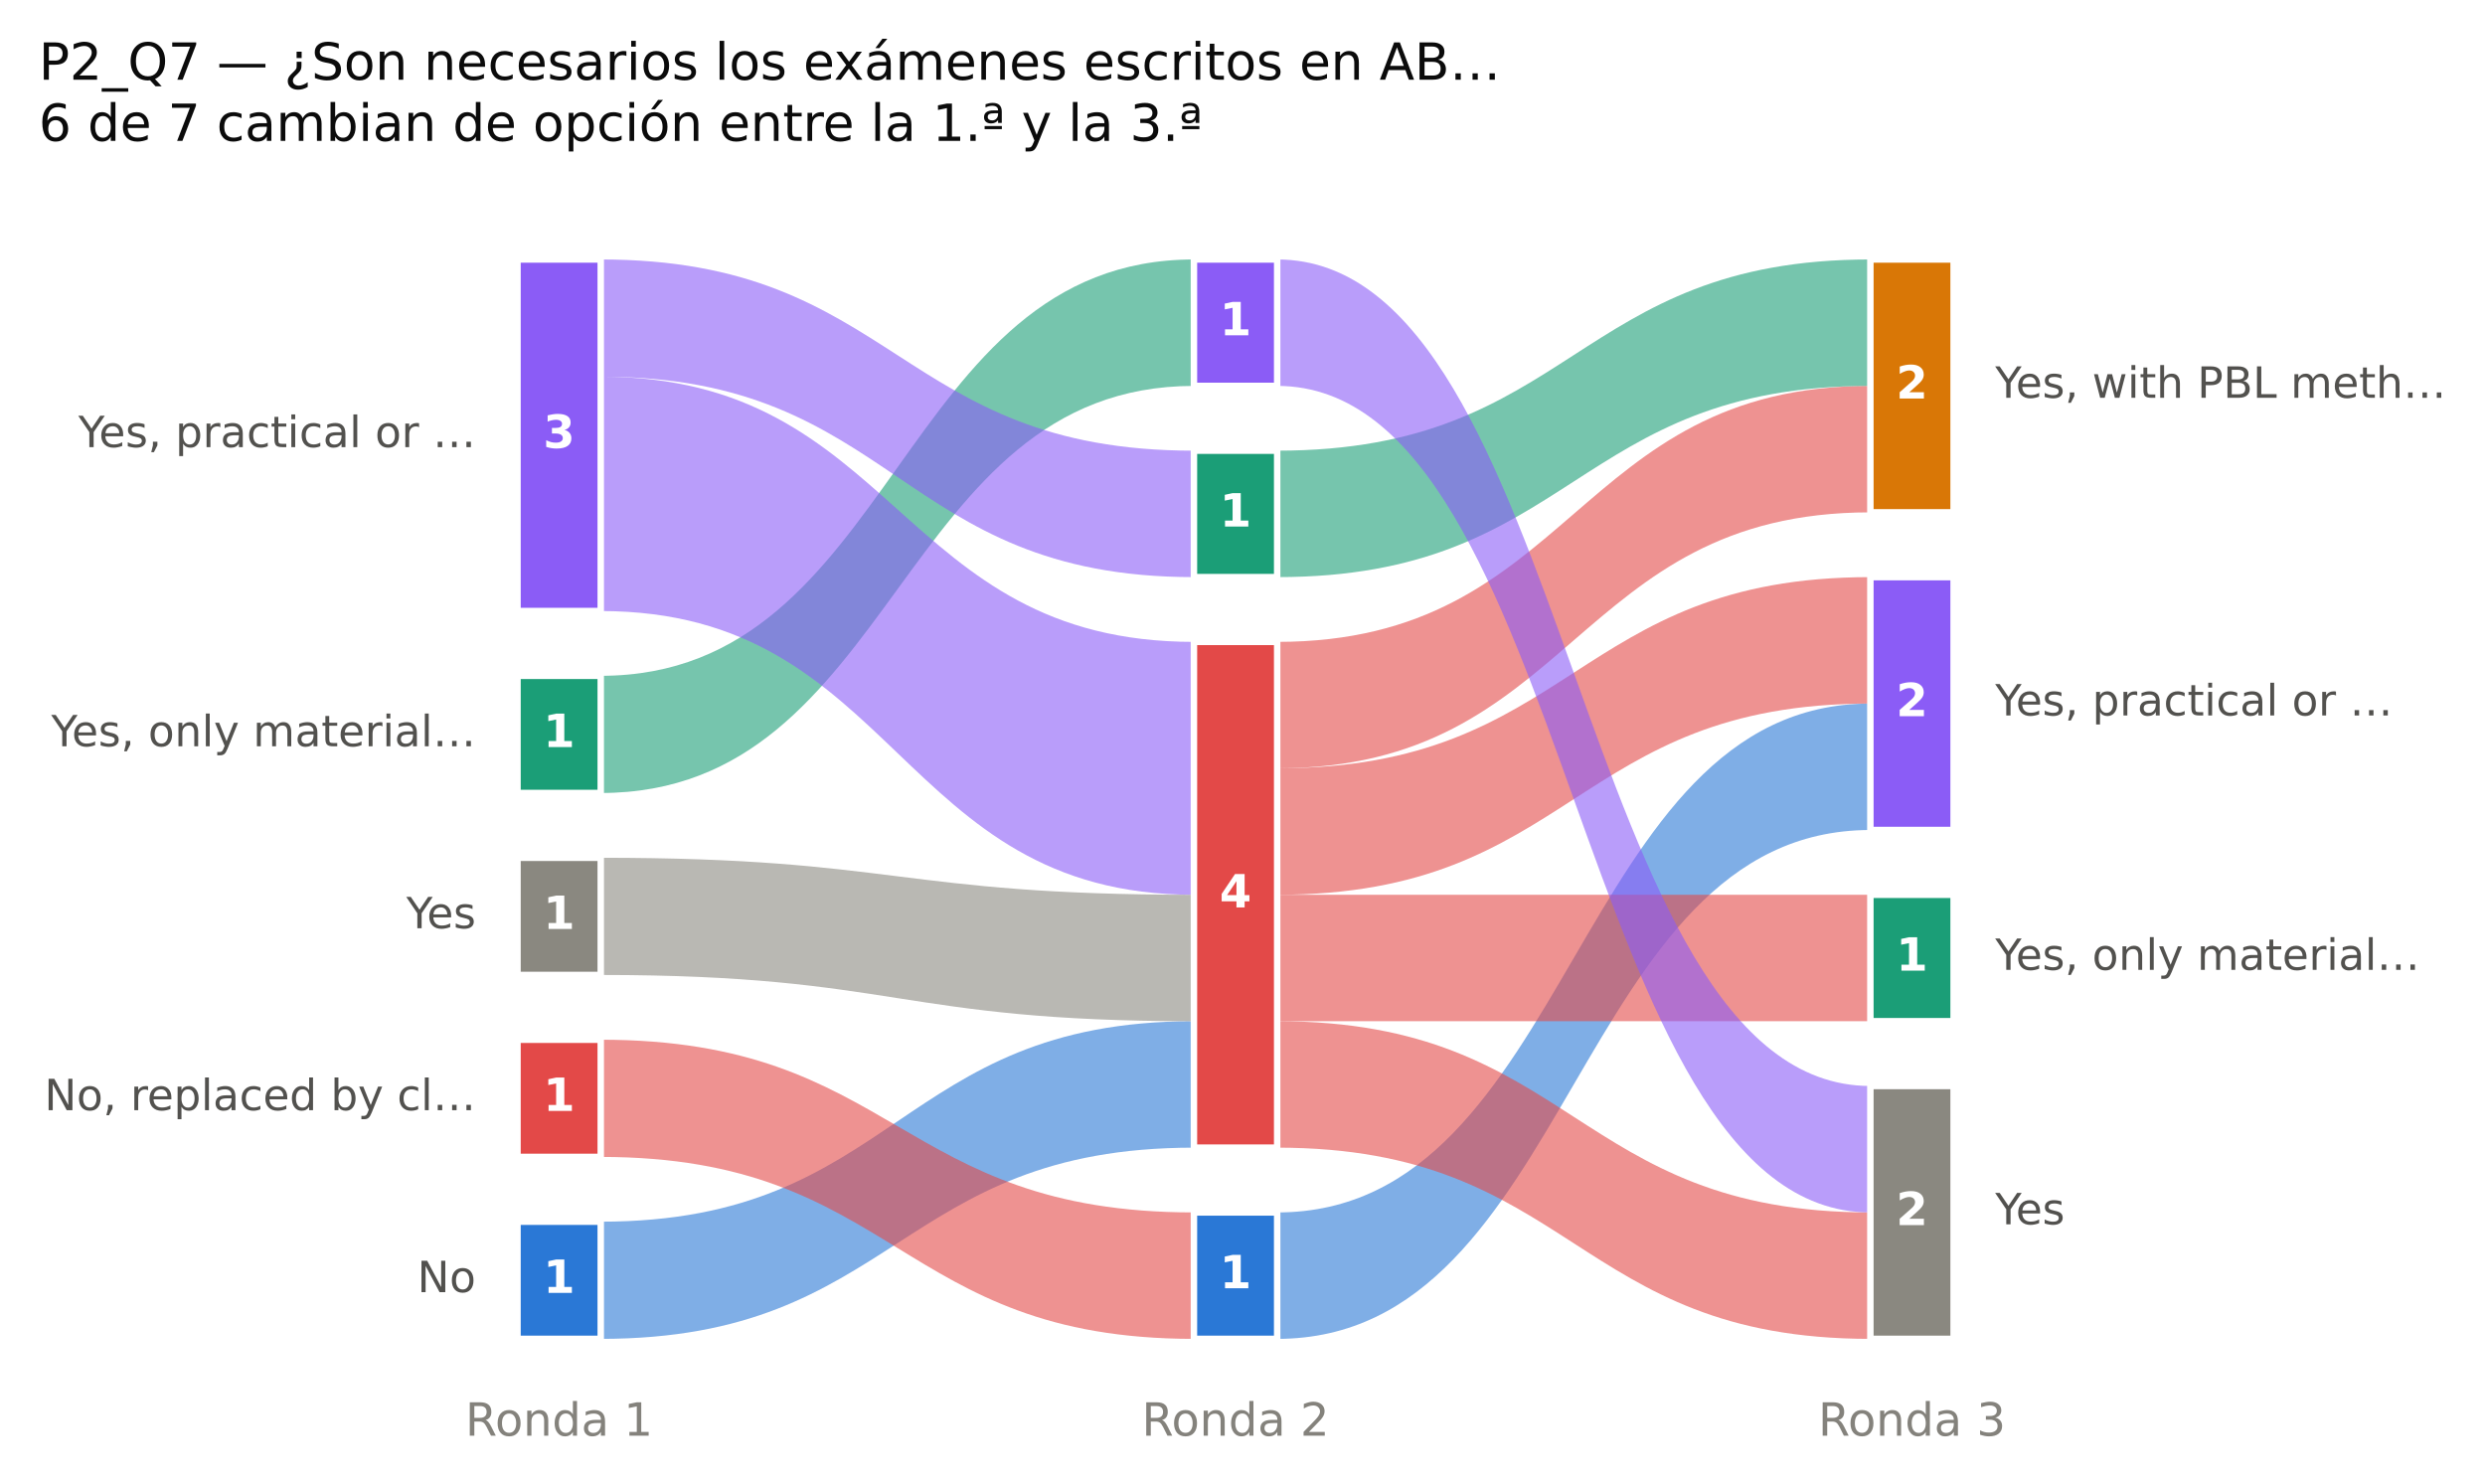
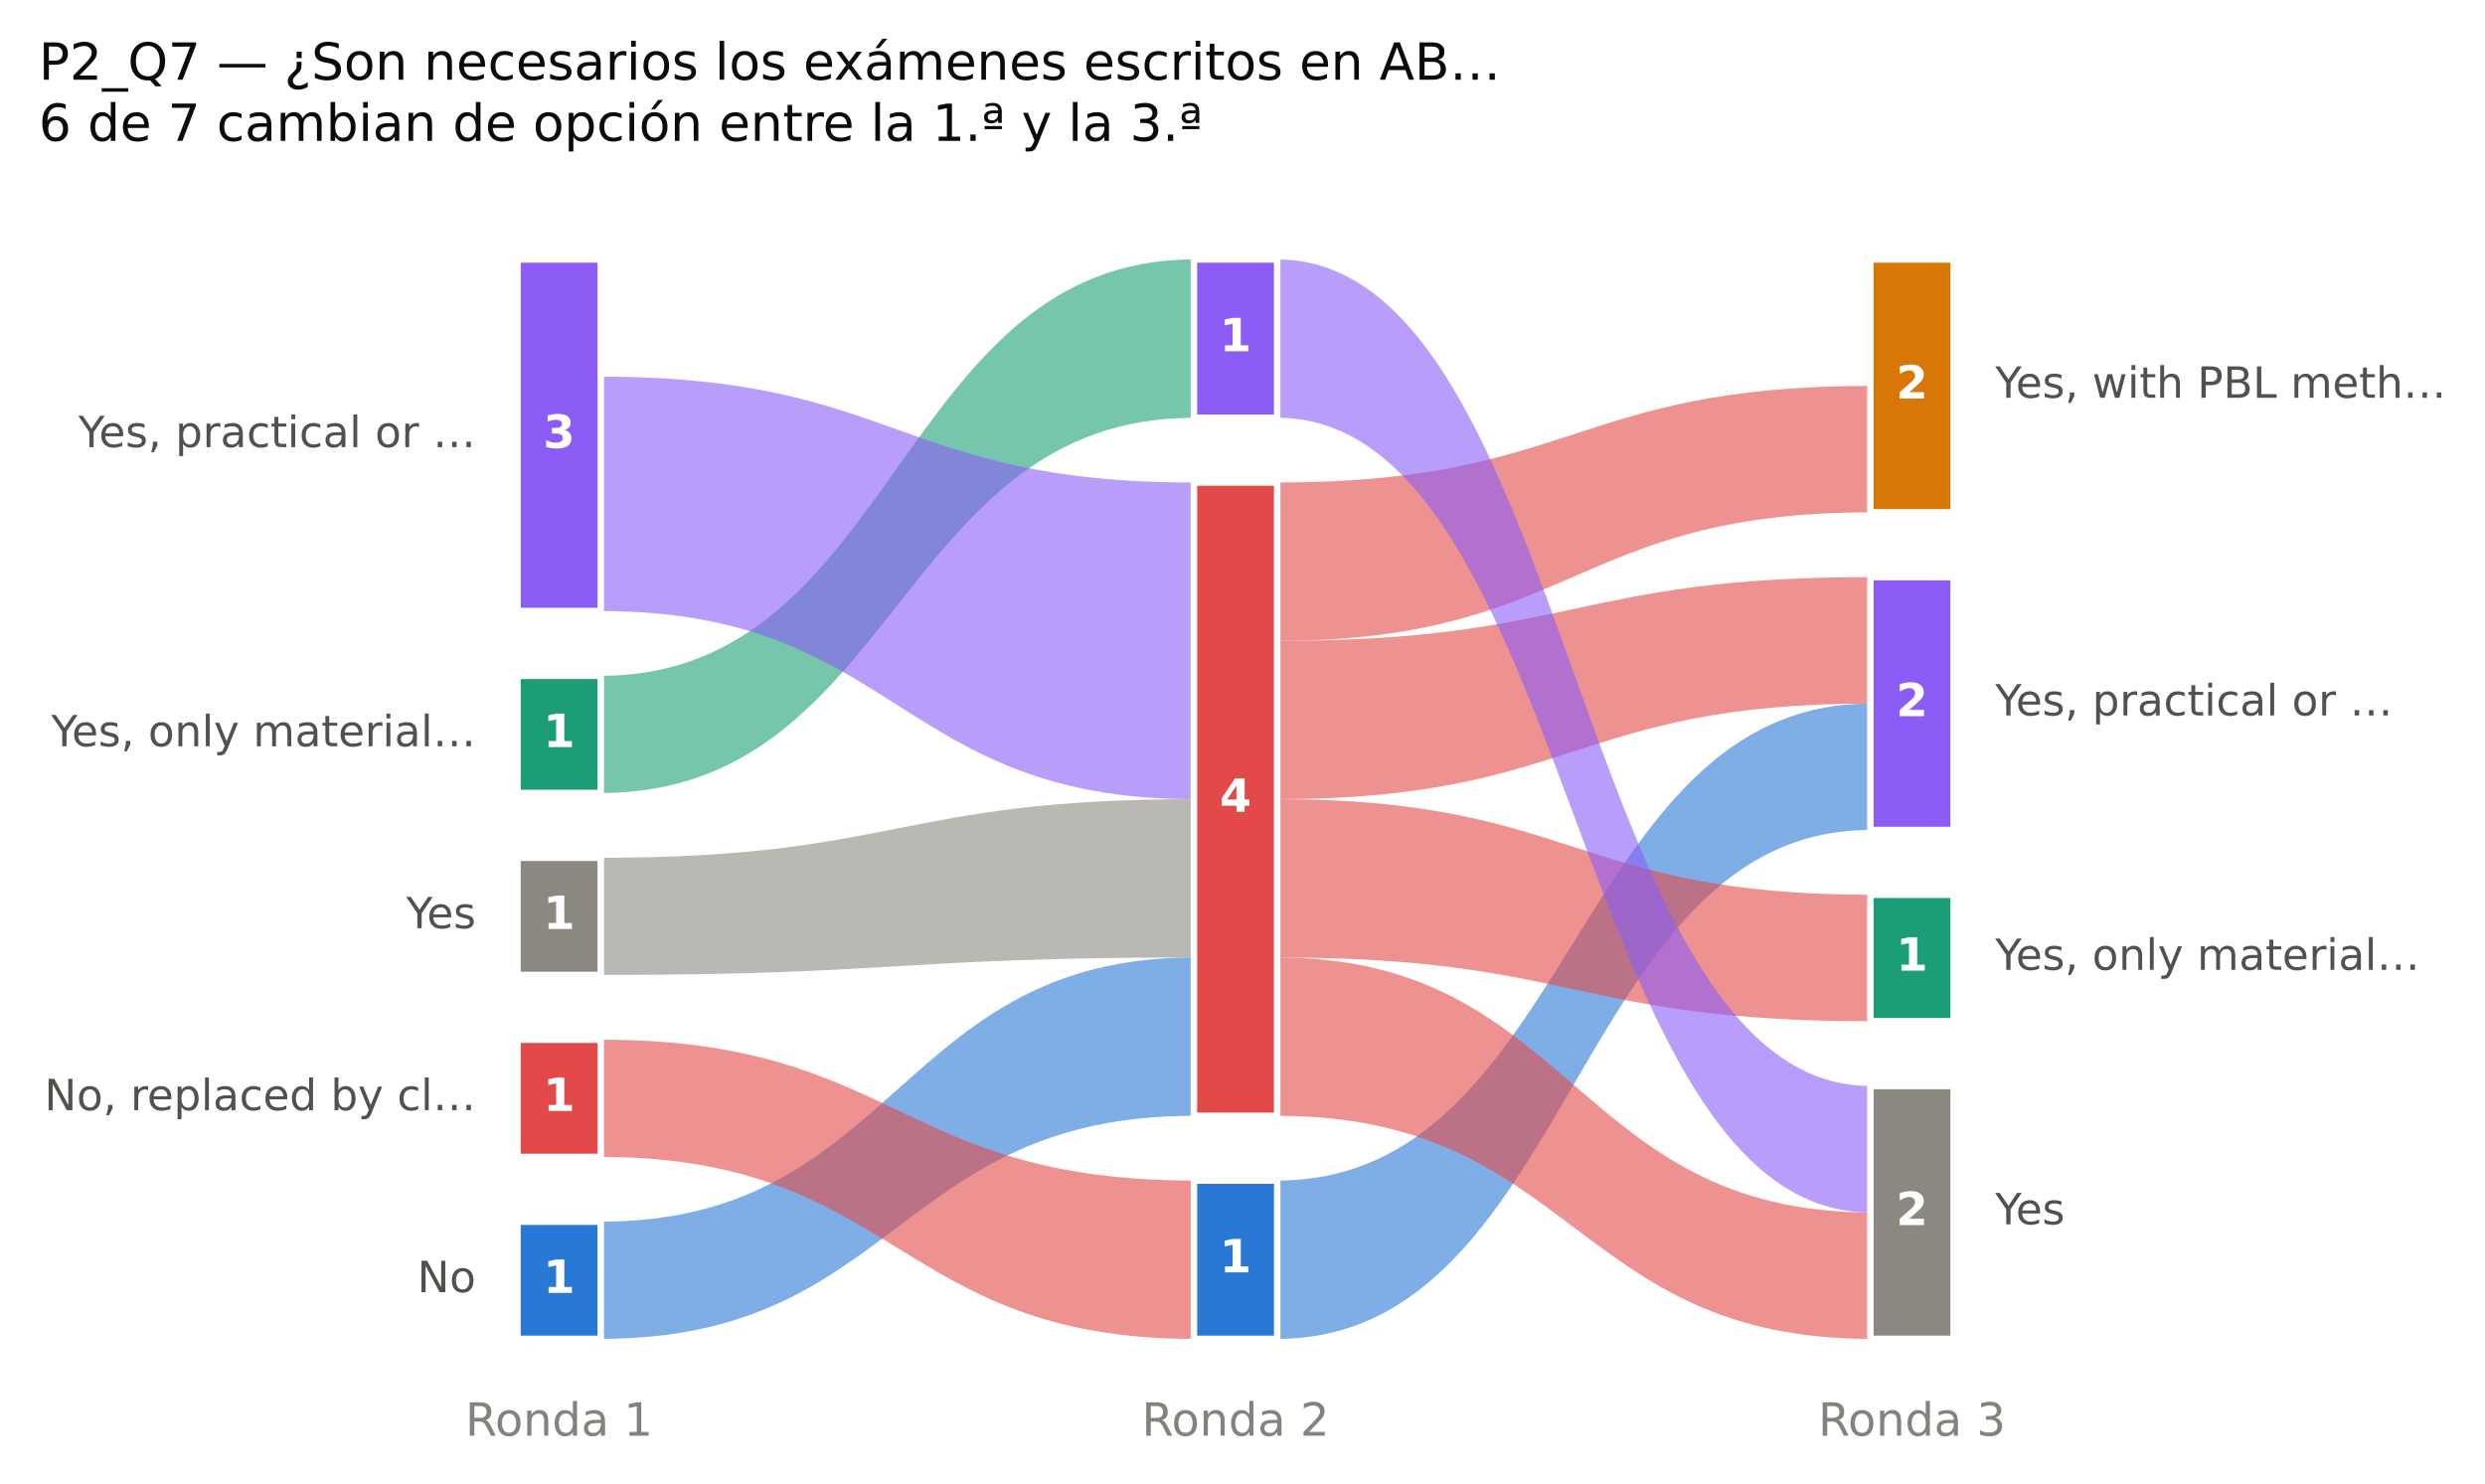
<svg xmlns="http://www.w3.org/2000/svg" width="461.469pt" height="275.583pt" viewBox="0 0 461.469 275.583" version="1.1">
  <defs>
    <style type="text/css">*{stroke-linejoin: round; stroke-linecap: butt}</style>
  </defs>
  <g id="figure_1">
    <g id="patch_1">
      <path d="M 0 275.583  L 461.469 275.583  L 461.469 0  L 0 0  z " style="fill: #ffffff" />
    </g>
    <g id="axes_1">
      <g id="patch_2">
        <path d="M 7.2 256.657  L 451.688 256.657  L 451.688 36.157  L 7.2 36.157  z " style="fill: #ffffff" />
      </g>
      <g id="patch_3">
-         <path d="M 111.558 248.638  C 166.636 248.638 166.636 213.129 221.714 213.129  L 221.714 189.648  C 166.636 189.648 166.636 226.875 111.558 226.875  z " clip-path="url(#p3d1d51082c)" style="fill: #2a78d6; opacity: 0.6" />
+         <path d="M 111.558 248.638  C 166.636 248.638 166.636 207.211 221.714 207.211  L 221.714 177.811  C 166.636 177.811 166.636 226.875 111.558 226.875  z " clip-path="url(#p25df02e32a)" style="fill: #2a78d6; opacity: 0.6" />
      </g>
      <g id="patch_4">
-         <path d="M 111.558 214.848  C 166.636 214.848 166.636 248.638 221.714 248.638  L 221.714 225.157  C 166.636 225.157 166.636 193.084 111.558 193.084  z " clip-path="url(#p3d1d51082c)" style="fill: #e34948; opacity: 0.6" />
+         <path d="M 111.558 214.848  C 166.636 214.848 166.636 248.638 221.714 248.638  L 221.714 219.238  C 166.636 219.238 166.636 193.084 111.558 193.084  z " clip-path="url(#p25df02e32a)" style="fill: #e34948; opacity: 0.6" />
      </g>
      <g id="patch_5">
-         <path d="M 111.558 181.057  C 166.636 181.057 166.636 189.648 221.714 189.648  L 221.714 166.166  C 166.636 166.166 166.636 159.293 111.558 159.293  z " clip-path="url(#p3d1d51082c)" style="fill: #8a8880; opacity: 0.6" />
+         <path d="M 111.558 181.057  C 166.636 181.057 166.636 177.811 221.714 177.811  L 221.714 148.411  C 166.636 148.411 166.636 159.293 111.558 159.293  z " clip-path="url(#p25df02e32a)" style="fill: #8a8880; opacity: 0.6" />
      </g>
      <g id="patch_6">
-         <path d="M 111.558 147.266  C 166.636 147.266 166.636 71.666 221.714 71.666  L 221.714 48.184  C 166.636 48.184 166.636 125.502 111.558 125.502  z " clip-path="url(#p3d1d51082c)" style="fill: #1b9e77; opacity: 0.6" />
+         <path d="M 111.558 147.266  C 166.636 147.266 166.636 77.584 221.714 77.584  L 221.714 48.184  C 166.636 48.184 166.636 125.502 111.558 125.502  z " clip-path="url(#p25df02e32a)" style="fill: #1b9e77; opacity: 0.6" />
      </g>
      <g id="patch_7">
-         <path d="M 111.558 113.475  C 166.636 113.475 166.636 166.166 221.714 166.166  L 221.714 119.202  C 166.636 119.202 166.636 69.948 111.558 69.948  z " clip-path="url(#p3d1d51082c)" style="fill: #8b5cf6; opacity: 0.6" />
+         <path d="M 111.558 113.475  C 166.636 113.475 166.636 148.411 221.714 148.411  L 221.714 89.611  C 166.636 89.611 166.636 69.948 111.558 69.948  z " clip-path="url(#p25df02e32a)" style="fill: #8b5cf6; opacity: 0.6" />
      </g>
      <g id="patch_8">
-         <path d="M 111.558 69.948  C 166.636 69.948 166.636 107.175 221.714 107.175  L 221.714 83.693  C 166.636 83.693 166.636 48.184 111.558 48.184  z " clip-path="url(#p3d1d51082c)" style="fill: #8b5cf6; opacity: 0.6" />
+         <path d="M 237.174 248.638  C 292.252 248.638 292.252 154.138 347.33 154.138  L 347.33 130.657  C 292.252 130.657 292.252 219.238 237.174 219.238  z " clip-path="url(#p25df02e32a)" style="fill: #2a78d6; opacity: 0.6" />
      </g>
      <g id="patch_9">
-         <path d="M 237.174 248.638  C 292.252 248.638 292.252 154.138 347.33 154.138  L 347.33 130.657  C 292.252 130.657 292.252 225.157 237.174 225.157  z " clip-path="url(#p3d1d51082c)" style="fill: #2a78d6; opacity: 0.6" />
+         <path d="M 237.174 207.211  C 292.252 207.211 292.252 248.638 347.33 248.638  L 347.33 225.157  C 292.252 225.157 292.252 177.811 237.174 177.811  z " clip-path="url(#p25df02e32a)" style="fill: #e34948; opacity: 0.6" />
      </g>
      <g id="patch_10">
-         <path d="M 237.174 213.129  C 292.252 213.129 292.252 248.638 347.33 248.638  L 347.33 225.157  C 292.252 225.157 292.252 189.648 237.174 189.648  z " clip-path="url(#p3d1d51082c)" style="fill: #e34948; opacity: 0.6" />
+         <path d="M 237.174 177.811  C 292.252 177.811 292.252 189.648 347.33 189.648  L 347.33 166.166  C 292.252 166.166 292.252 148.411 237.174 148.411  z " clip-path="url(#p25df02e32a)" style="fill: #e34948; opacity: 0.6" />
      </g>
      <g id="patch_11">
-         <path d="M 237.174 189.648  C 292.252 189.648 292.252 189.648 347.33 189.648  L 347.33 166.166  C 292.252 166.166 292.252 166.166 237.174 166.166  z " clip-path="url(#p3d1d51082c)" style="fill: #e34948; opacity: 0.6" />
+         <path d="M 237.174 148.411  C 292.252 148.411 292.252 130.657 347.33 130.657  L 347.33 107.175  C 292.252 107.175 292.252 119.011 237.174 119.011  z " clip-path="url(#p25df02e32a)" style="fill: #e34948; opacity: 0.6" />
      </g>
      <g id="patch_12">
-         <path d="M 237.174 166.166  C 292.252 166.166 292.252 130.657 347.33 130.657  L 347.33 107.175  C 292.252 107.175 292.252 142.684 237.174 142.684  z " clip-path="url(#p3d1d51082c)" style="fill: #e34948; opacity: 0.6" />
+         <path d="M 237.174 119.011  C 292.252 119.011 292.252 95.148 347.33 95.148  L 347.33 71.666  C 292.252 71.666 292.252 89.611 237.174 89.611  z " clip-path="url(#p25df02e32a)" style="fill: #e34948; opacity: 0.6" />
      </g>
      <g id="patch_13">
-         <path d="M 237.174 142.684  C 292.252 142.684 292.252 95.148 347.33 95.148  L 347.33 71.666  C 292.252 71.666 292.252 119.202 237.174 119.202  z " clip-path="url(#p3d1d51082c)" style="fill: #e34948; opacity: 0.6" />
-       </g>
-       <g id="patch_14">
-         <path d="M 237.174 107.175  C 292.252 107.175 292.252 71.666 347.33 71.666  L 347.33 48.184  C 292.252 48.184 292.252 83.693 237.174 83.693  z " clip-path="url(#p3d1d51082c)" style="fill: #1b9e77; opacity: 0.6" />
-       </g>
-       <g id="patch_15">
-         <path d="M 237.174 71.666  C 292.252 71.666 292.252 225.157 347.33 225.157  L 347.33 201.675  C 292.252 201.675 292.252 48.184 237.174 48.184  z " clip-path="url(#p3d1d51082c)" style="fill: #8b5cf6; opacity: 0.6" />
+         <path d="M 237.174 77.584  C 292.252 77.584 292.252 225.157 347.33 225.157  L 347.33 201.675  C 292.252 201.675 292.252 48.184 237.174 48.184  z " clip-path="url(#p25df02e32a)" style="fill: #8b5cf6; opacity: 0.6" />
      </g>
      <g id="matplotlib.axis_1">
        <g id="xtick_1">
          <g id="line2d_1" />
          <g id="text_1">
            <text style="font-size: 8.5px; font-family: 'DejaVu Sans', 'Helvetica', 'Arial', sans-serif; text-anchor: middle; fill: #84827c" x="103.828" y="266.615" transform="rotate(-0 103.8278 266.6153)">Ronda 1</text>
          </g>
        </g>
        <g id="xtick_2">
          <g id="line2d_2" />
          <g id="text_2">
            <text style="font-size: 8.5px; font-family: 'DejaVu Sans', 'Helvetica', 'Arial', sans-serif; text-anchor: middle; fill: #84827c" x="229.444" y="266.615" transform="rotate(-0 229.444 266.6153)">Ronda 2</text>
          </g>
        </g>
        <g id="xtick_3">
          <g id="line2d_3" />
          <g id="text_3">
            <text style="font-size: 8.5px; font-family: 'DejaVu Sans', 'Helvetica', 'Arial', sans-serif; text-anchor: middle; fill: #84827c" x="355.06" y="266.615" transform="rotate(-0 355.0602 266.6153)">Ronda 3</text>
          </g>
        </g>
      </g>
      <g id="matplotlib.axis_2" />
+       <g id="patch_14">
+         <path d="M 96.098 248.638  L 111.558 248.638  L 111.558 226.875  L 96.098 226.875  z " clip-path="url(#p25df02e32a)" style="fill: #2a78d6; stroke: #ffffff; stroke-width: 1.2; stroke-linejoin: miter" />
+       </g>
+       <g id="patch_15">
+         <path d="M 96.098 214.848  L 111.558 214.848  L 111.558 193.084  L 96.098 193.084  z " clip-path="url(#p25df02e32a)" style="fill: #e34948; stroke: #ffffff; stroke-width: 1.2; stroke-linejoin: miter" />
+       </g>
      <g id="patch_16">
-         <path d="M 96.098 248.638  L 111.558 248.638  L 111.558 226.875  L 96.098 226.875  z " clip-path="url(#p3d1d51082c)" style="fill: #2a78d6; stroke: #ffffff; stroke-width: 1.2; stroke-linejoin: miter" />
+         <path d="M 96.098 181.057  L 111.558 181.057  L 111.558 159.293  L 96.098 159.293  z " clip-path="url(#p25df02e32a)" style="fill: #8a8880; stroke: #ffffff; stroke-width: 1.2; stroke-linejoin: miter" />
      </g>
      <g id="patch_17">
-         <path d="M 96.098 214.848  L 111.558 214.848  L 111.558 193.084  L 96.098 193.084  z " clip-path="url(#p3d1d51082c)" style="fill: #e34948; stroke: #ffffff; stroke-width: 1.2; stroke-linejoin: miter" />
+         <path d="M 96.098 147.266  L 111.558 147.266  L 111.558 125.502  L 96.098 125.502  z " clip-path="url(#p25df02e32a)" style="fill: #1b9e77; stroke: #ffffff; stroke-width: 1.2; stroke-linejoin: miter" />
      </g>
      <g id="patch_18">
-         <path d="M 96.098 181.057  L 111.558 181.057  L 111.558 159.293  L 96.098 159.293  z " clip-path="url(#p3d1d51082c)" style="fill: #8a8880; stroke: #ffffff; stroke-width: 1.2; stroke-linejoin: miter" />
+         <path d="M 96.098 113.475  L 111.558 113.475  L 111.558 48.184  L 96.098 48.184  z " clip-path="url(#p25df02e32a)" style="fill: #8b5cf6; stroke: #ffffff; stroke-width: 1.2; stroke-linejoin: miter" />
      </g>
      <g id="patch_19">
-         <path d="M 96.098 147.266  L 111.558 147.266  L 111.558 125.502  L 96.098 125.502  z " clip-path="url(#p3d1d51082c)" style="fill: #1b9e77; stroke: #ffffff; stroke-width: 1.2; stroke-linejoin: miter" />
+         <path d="M 221.714 248.638  L 237.174 248.638  L 237.174 219.238  L 221.714 219.238  z " clip-path="url(#p25df02e32a)" style="fill: #2a78d6; stroke: #ffffff; stroke-width: 1.2; stroke-linejoin: miter" />
      </g>
      <g id="patch_20">
-         <path d="M 96.098 113.475  L 111.558 113.475  L 111.558 48.184  L 96.098 48.184  z " clip-path="url(#p3d1d51082c)" style="fill: #8b5cf6; stroke: #ffffff; stroke-width: 1.2; stroke-linejoin: miter" />
+         <path d="M 221.714 207.211  L 237.174 207.211  L 237.174 89.611  L 221.714 89.611  z " clip-path="url(#p25df02e32a)" style="fill: #e34948; stroke: #ffffff; stroke-width: 1.2; stroke-linejoin: miter" />
      </g>
      <g id="patch_21">
-         <path d="M 221.714 248.638  L 237.174 248.638  L 237.174 225.157  L 221.714 225.157  z " clip-path="url(#p3d1d51082c)" style="fill: #2a78d6; stroke: #ffffff; stroke-width: 1.2; stroke-linejoin: miter" />
+         <path d="M 221.714 77.584  L 237.174 77.584  L 237.174 48.184  L 221.714 48.184  z " clip-path="url(#p25df02e32a)" style="fill: #8b5cf6; stroke: #ffffff; stroke-width: 1.2; stroke-linejoin: miter" />
      </g>
      <g id="patch_22">
-         <path d="M 221.714 213.129  L 237.174 213.129  L 237.174 119.202  L 221.714 119.202  z " clip-path="url(#p3d1d51082c)" style="fill: #e34948; stroke: #ffffff; stroke-width: 1.2; stroke-linejoin: miter" />
+         <path d="M 347.33 248.638  L 362.79 248.638  L 362.79 201.675  L 347.33 201.675  z " clip-path="url(#p25df02e32a)" style="fill: #8a8880; stroke: #ffffff; stroke-width: 1.2; stroke-linejoin: miter" />
      </g>
      <g id="patch_23">
-         <path d="M 221.714 107.175  L 237.174 107.175  L 237.174 83.693  L 221.714 83.693  z " clip-path="url(#p3d1d51082c)" style="fill: #1b9e77; stroke: #ffffff; stroke-width: 1.2; stroke-linejoin: miter" />
+         <path d="M 347.33 189.648  L 362.79 189.648  L 362.79 166.166  L 347.33 166.166  z " clip-path="url(#p25df02e32a)" style="fill: #1b9e77; stroke: #ffffff; stroke-width: 1.2; stroke-linejoin: miter" />
      </g>
      <g id="patch_24">
-         <path d="M 221.714 71.666  L 237.174 71.666  L 237.174 48.184  L 221.714 48.184  z " clip-path="url(#p3d1d51082c)" style="fill: #8b5cf6; stroke: #ffffff; stroke-width: 1.2; stroke-linejoin: miter" />
+         <path d="M 347.33 154.138  L 362.79 154.138  L 362.79 107.175  L 347.33 107.175  z " clip-path="url(#p25df02e32a)" style="fill: #8b5cf6; stroke: #ffffff; stroke-width: 1.2; stroke-linejoin: miter" />
      </g>
      <g id="patch_25">
-         <path d="M 347.33 248.638  L 362.79 248.638  L 362.79 201.675  L 347.33 201.675  z " clip-path="url(#p3d1d51082c)" style="fill: #8a8880; stroke: #ffffff; stroke-width: 1.2; stroke-linejoin: miter" />
-       </g>
-       <g id="patch_26">
-         <path d="M 347.33 189.648  L 362.79 189.648  L 362.79 166.166  L 347.33 166.166  z " clip-path="url(#p3d1d51082c)" style="fill: #1b9e77; stroke: #ffffff; stroke-width: 1.2; stroke-linejoin: miter" />
-       </g>
-       <g id="patch_27">
-         <path d="M 347.33 154.138  L 362.79 154.138  L 362.79 107.175  L 347.33 107.175  z " clip-path="url(#p3d1d51082c)" style="fill: #8b5cf6; stroke: #ffffff; stroke-width: 1.2; stroke-linejoin: miter" />
-       </g>
-       <g id="patch_28">
-         <path d="M 347.33 95.148  L 362.79 95.148  L 362.79 48.184  L 347.33 48.184  z " clip-path="url(#p3d1d51082c)" style="fill: #d97706; stroke: #ffffff; stroke-width: 1.2; stroke-linejoin: miter" />
+         <path d="M 347.33 95.148  L 362.79 95.148  L 362.79 48.184  L 347.33 48.184  z " clip-path="url(#p25df02e32a)" style="fill: #d97706; stroke: #ffffff; stroke-width: 1.2; stroke-linejoin: miter" />
      </g>
      <g id="text_4">
        <text style="font-size: 9.5px; font-family: 'DejaVu Sans', 'Helvetica', 'Arial', sans-serif; fill: #0b0b0b" transform="translate(7.2 14.79852)">P2_Q7 — ¿Son necesarios los exámenes escritos en AB…</text>
        <text style="font-size: 9.5px; font-family: 'DejaVu Sans', 'Helvetica', 'Arial', sans-serif; fill: #0b0b0b" transform="translate(7.2 26.15666)">6 de 7 cambian de opción entre la 1.ª y la 3.ª</text>
      </g>
      <g id="text_5">
        <text style="font-weight: 700; font-size: 8.5px; font-family: 'DejaVu Sans', 'Helvetica', 'Arial', sans-serif; text-anchor: middle; fill: #ffffff" x="103.828" y="240.102" transform="rotate(-0 103.8278 240.1021)">1</text>
      </g>
      <g id="text_6">
        <text style="font-size: 8px; font-family: 'DejaVu Sans', 'Helvetica', 'Arial', sans-serif; text-anchor: end; fill: #52514e" x="88.367" y="239.964" transform="rotate(-0 88.36739 239.9642)">No</text>
      </g>
      <g id="text_7">
        <text style="font-weight: 700; font-size: 8.5px; font-family: 'DejaVu Sans', 'Helvetica', 'Arial', sans-serif; text-anchor: middle; fill: #ffffff" x="103.828" y="206.311" transform="rotate(-0 103.8278 206.3112)">1</text>
      </g>
      <g id="text_8">
        <text style="font-size: 8px; font-family: 'DejaVu Sans', 'Helvetica', 'Arial', sans-serif; text-anchor: end; fill: #52514e" x="88.367" y="206.173" transform="rotate(-0 88.36739 206.1732)">No, replaced by cl…</text>
      </g>
      <g id="text_9">
        <text style="font-weight: 700; font-size: 8.5px; font-family: 'DejaVu Sans', 'Helvetica', 'Arial', sans-serif; text-anchor: middle; fill: #ffffff" x="103.828" y="172.52" transform="rotate(-0 103.8278 172.5203)">1</text>
      </g>
      <g id="text_10">
        <text style="font-size: 8px; font-family: 'DejaVu Sans', 'Helvetica', 'Arial', sans-serif; text-anchor: end; fill: #52514e" x="88.367" y="172.382" transform="rotate(-0 88.36739 172.3823)">Yes</text>
      </g>
      <g id="text_11">
        <text style="font-weight: 700; font-size: 8.5px; font-family: 'DejaVu Sans', 'Helvetica', 'Arial', sans-serif; text-anchor: middle; fill: #ffffff" x="103.828" y="138.729" transform="rotate(-0 103.8278 138.7294)">1</text>
      </g>
      <g id="text_12">
        <text style="font-size: 8px; font-family: 'DejaVu Sans', 'Helvetica', 'Arial', sans-serif; text-anchor: end; fill: #52514e" x="88.367" y="138.591" transform="rotate(-0 88.36739 138.5914)">Yes, only material…</text>
      </g>
      <g id="text_13">
        <text style="font-weight: 700; font-size: 8.5px; font-family: 'DejaVu Sans', 'Helvetica', 'Arial', sans-serif; text-anchor: middle; fill: #ffffff" x="103.828" y="83.175" transform="rotate(-0 103.8278 83.17485)">3</text>
      </g>
      <g id="text_14">
        <text style="font-size: 8px; font-family: 'DejaVu Sans', 'Helvetica', 'Arial', sans-serif; text-anchor: end; fill: #52514e" x="88.367" y="83.037" transform="rotate(-0 88.36739 83.03688)">Yes, practical or …</text>
      </g>
      <g id="text_15">
-         <text style="font-weight: 700; font-size: 8.5px; font-family: 'DejaVu Sans', 'Helvetica', 'Arial', sans-serif; text-anchor: middle; fill: #ffffff" x="229.444" y="239.243" transform="rotate(-0 229.444 239.243)">1</text>
+         <text style="font-weight: 700; font-size: 8.5px; font-family: 'DejaVu Sans', 'Helvetica', 'Arial', sans-serif; text-anchor: middle; fill: #ffffff" x="229.444" y="236.284" transform="rotate(-0 229.444 236.2839)">1</text>
      </g>
      <g id="text_16">
-         <text style="font-weight: 700; font-size: 8.5px; font-family: 'DejaVu Sans', 'Helvetica', 'Arial', sans-serif; text-anchor: middle; fill: #ffffff" x="229.444" y="168.511" transform="rotate(-0 229.444 168.5112)">4</text>
+         <text style="font-weight: 700; font-size: 8.5px; font-family: 'DejaVu Sans', 'Helvetica', 'Arial', sans-serif; text-anchor: middle; fill: #ffffff" x="229.444" y="150.757" transform="rotate(-0 229.444 150.7567)">4</text>
      </g>
      <g id="text_17">
-         <text style="font-weight: 700; font-size: 8.5px; font-family: 'DejaVu Sans', 'Helvetica', 'Arial', sans-serif; text-anchor: middle; fill: #ffffff" x="229.444" y="97.779" transform="rotate(-0 229.444 97.7794)">1</text>
+         <text style="font-weight: 700; font-size: 8.5px; font-family: 'DejaVu Sans', 'Helvetica', 'Arial', sans-serif; text-anchor: middle; fill: #ffffff" x="229.444" y="65.229" transform="rotate(-0 229.444 65.2294)">1</text>
      </g>
      <g id="text_18">
-         <text style="font-weight: 700; font-size: 8.5px; font-family: 'DejaVu Sans', 'Helvetica', 'Arial', sans-serif; text-anchor: middle; fill: #ffffff" x="229.444" y="62.27" transform="rotate(-0 229.444 62.27031)">1</text>
+         <text style="font-weight: 700; font-size: 8.5px; font-family: 'DejaVu Sans', 'Helvetica', 'Arial', sans-serif; text-anchor: middle; fill: #ffffff" x="355.06" y="227.502" transform="rotate(-0 355.0602 227.5021)">2</text>
      </g>
      <g id="text_19">
-         <text style="font-weight: 700; font-size: 8.5px; font-family: 'DejaVu Sans', 'Helvetica', 'Arial', sans-serif; text-anchor: middle; fill: #ffffff" x="355.06" y="227.502" transform="rotate(-0 355.0602 227.5021)">2</text>
+         <text style="font-size: 8px; font-family: 'DejaVu Sans', 'Helvetica', 'Arial', sans-serif; text-anchor: start; fill: #52514e" x="370.521" y="227.364" transform="rotate(-0 370.5207 227.3642)">Yes</text>
      </g>
      <g id="text_20">
-         <text style="font-size: 8px; font-family: 'DejaVu Sans', 'Helvetica', 'Arial', sans-serif; text-anchor: start; fill: #52514e" x="370.521" y="227.364" transform="rotate(-0 370.5207 227.3642)">Yes</text>
+         <text style="font-weight: 700; font-size: 8.5px; font-family: 'DejaVu Sans', 'Helvetica', 'Arial', sans-serif; text-anchor: middle; fill: #ffffff" x="355.06" y="180.252" transform="rotate(-0 355.0602 180.2521)">1</text>
      </g>
      <g id="text_21">
-         <text style="font-weight: 700; font-size: 8.5px; font-family: 'DejaVu Sans', 'Helvetica', 'Arial', sans-serif; text-anchor: middle; fill: #ffffff" x="355.06" y="180.252" transform="rotate(-0 355.0602 180.2521)">1</text>
+         <text style="font-size: 8px; font-family: 'DejaVu Sans', 'Helvetica', 'Arial', sans-serif; text-anchor: start; fill: #52514e" x="370.521" y="180.114" transform="rotate(-0 370.5207 180.1142)">Yes, only material…</text>
      </g>
      <g id="text_22">
-         <text style="font-size: 8px; font-family: 'DejaVu Sans', 'Helvetica', 'Arial', sans-serif; text-anchor: start; fill: #52514e" x="370.521" y="180.114" transform="rotate(-0 370.5207 180.1142)">Yes, only material…</text>
+         <text style="font-weight: 700; font-size: 8.5px; font-family: 'DejaVu Sans', 'Helvetica', 'Arial', sans-serif; text-anchor: middle; fill: #ffffff" x="355.06" y="133.002" transform="rotate(-0 355.0602 133.0021)">2</text>
      </g>
      <g id="text_23">
-         <text style="font-weight: 700; font-size: 8.5px; font-family: 'DejaVu Sans', 'Helvetica', 'Arial', sans-serif; text-anchor: middle; fill: #ffffff" x="355.06" y="133.002" transform="rotate(-0 355.0602 133.0021)">2</text>
+         <text style="font-size: 8px; font-family: 'DejaVu Sans', 'Helvetica', 'Arial', sans-serif; text-anchor: start; fill: #52514e" x="370.521" y="132.864" transform="rotate(-0 370.5207 132.8642)">Yes, practical or …</text>
      </g>
      <g id="text_24">
-         <text style="font-size: 8px; font-family: 'DejaVu Sans', 'Helvetica', 'Arial', sans-serif; text-anchor: start; fill: #52514e" x="370.521" y="132.864" transform="rotate(-0 370.5207 132.8642)">Yes, practical or …</text>
+         <text style="font-weight: 700; font-size: 8.5px; font-family: 'DejaVu Sans', 'Helvetica', 'Arial', sans-serif; text-anchor: middle; fill: #ffffff" x="355.06" y="74.011" transform="rotate(-0 355.0602 74.01122)">2</text>
      </g>
      <g id="text_25">
-         <text style="font-weight: 700; font-size: 8.5px; font-family: 'DejaVu Sans', 'Helvetica', 'Arial', sans-serif; text-anchor: middle; fill: #ffffff" x="355.06" y="74.011" transform="rotate(-0 355.0602 74.01122)">2</text>
-       </g>
-       <g id="text_26">
        <text style="font-size: 8px; font-family: 'DejaVu Sans', 'Helvetica', 'Arial', sans-serif; text-anchor: start; fill: #52514e" x="370.521" y="73.873" transform="rotate(-0 370.5207 73.87325)">Yes, with PBL meth…</text>
      </g>
    </g>
  </g>
  <defs>
-     <clipPath id="p3d1d51082c">
+     <clipPath id="p25df02e32a">
      <rect x="7.2" y="36.157" width="444.488" height="220.5" />
    </clipPath>
  </defs>
</svg>
